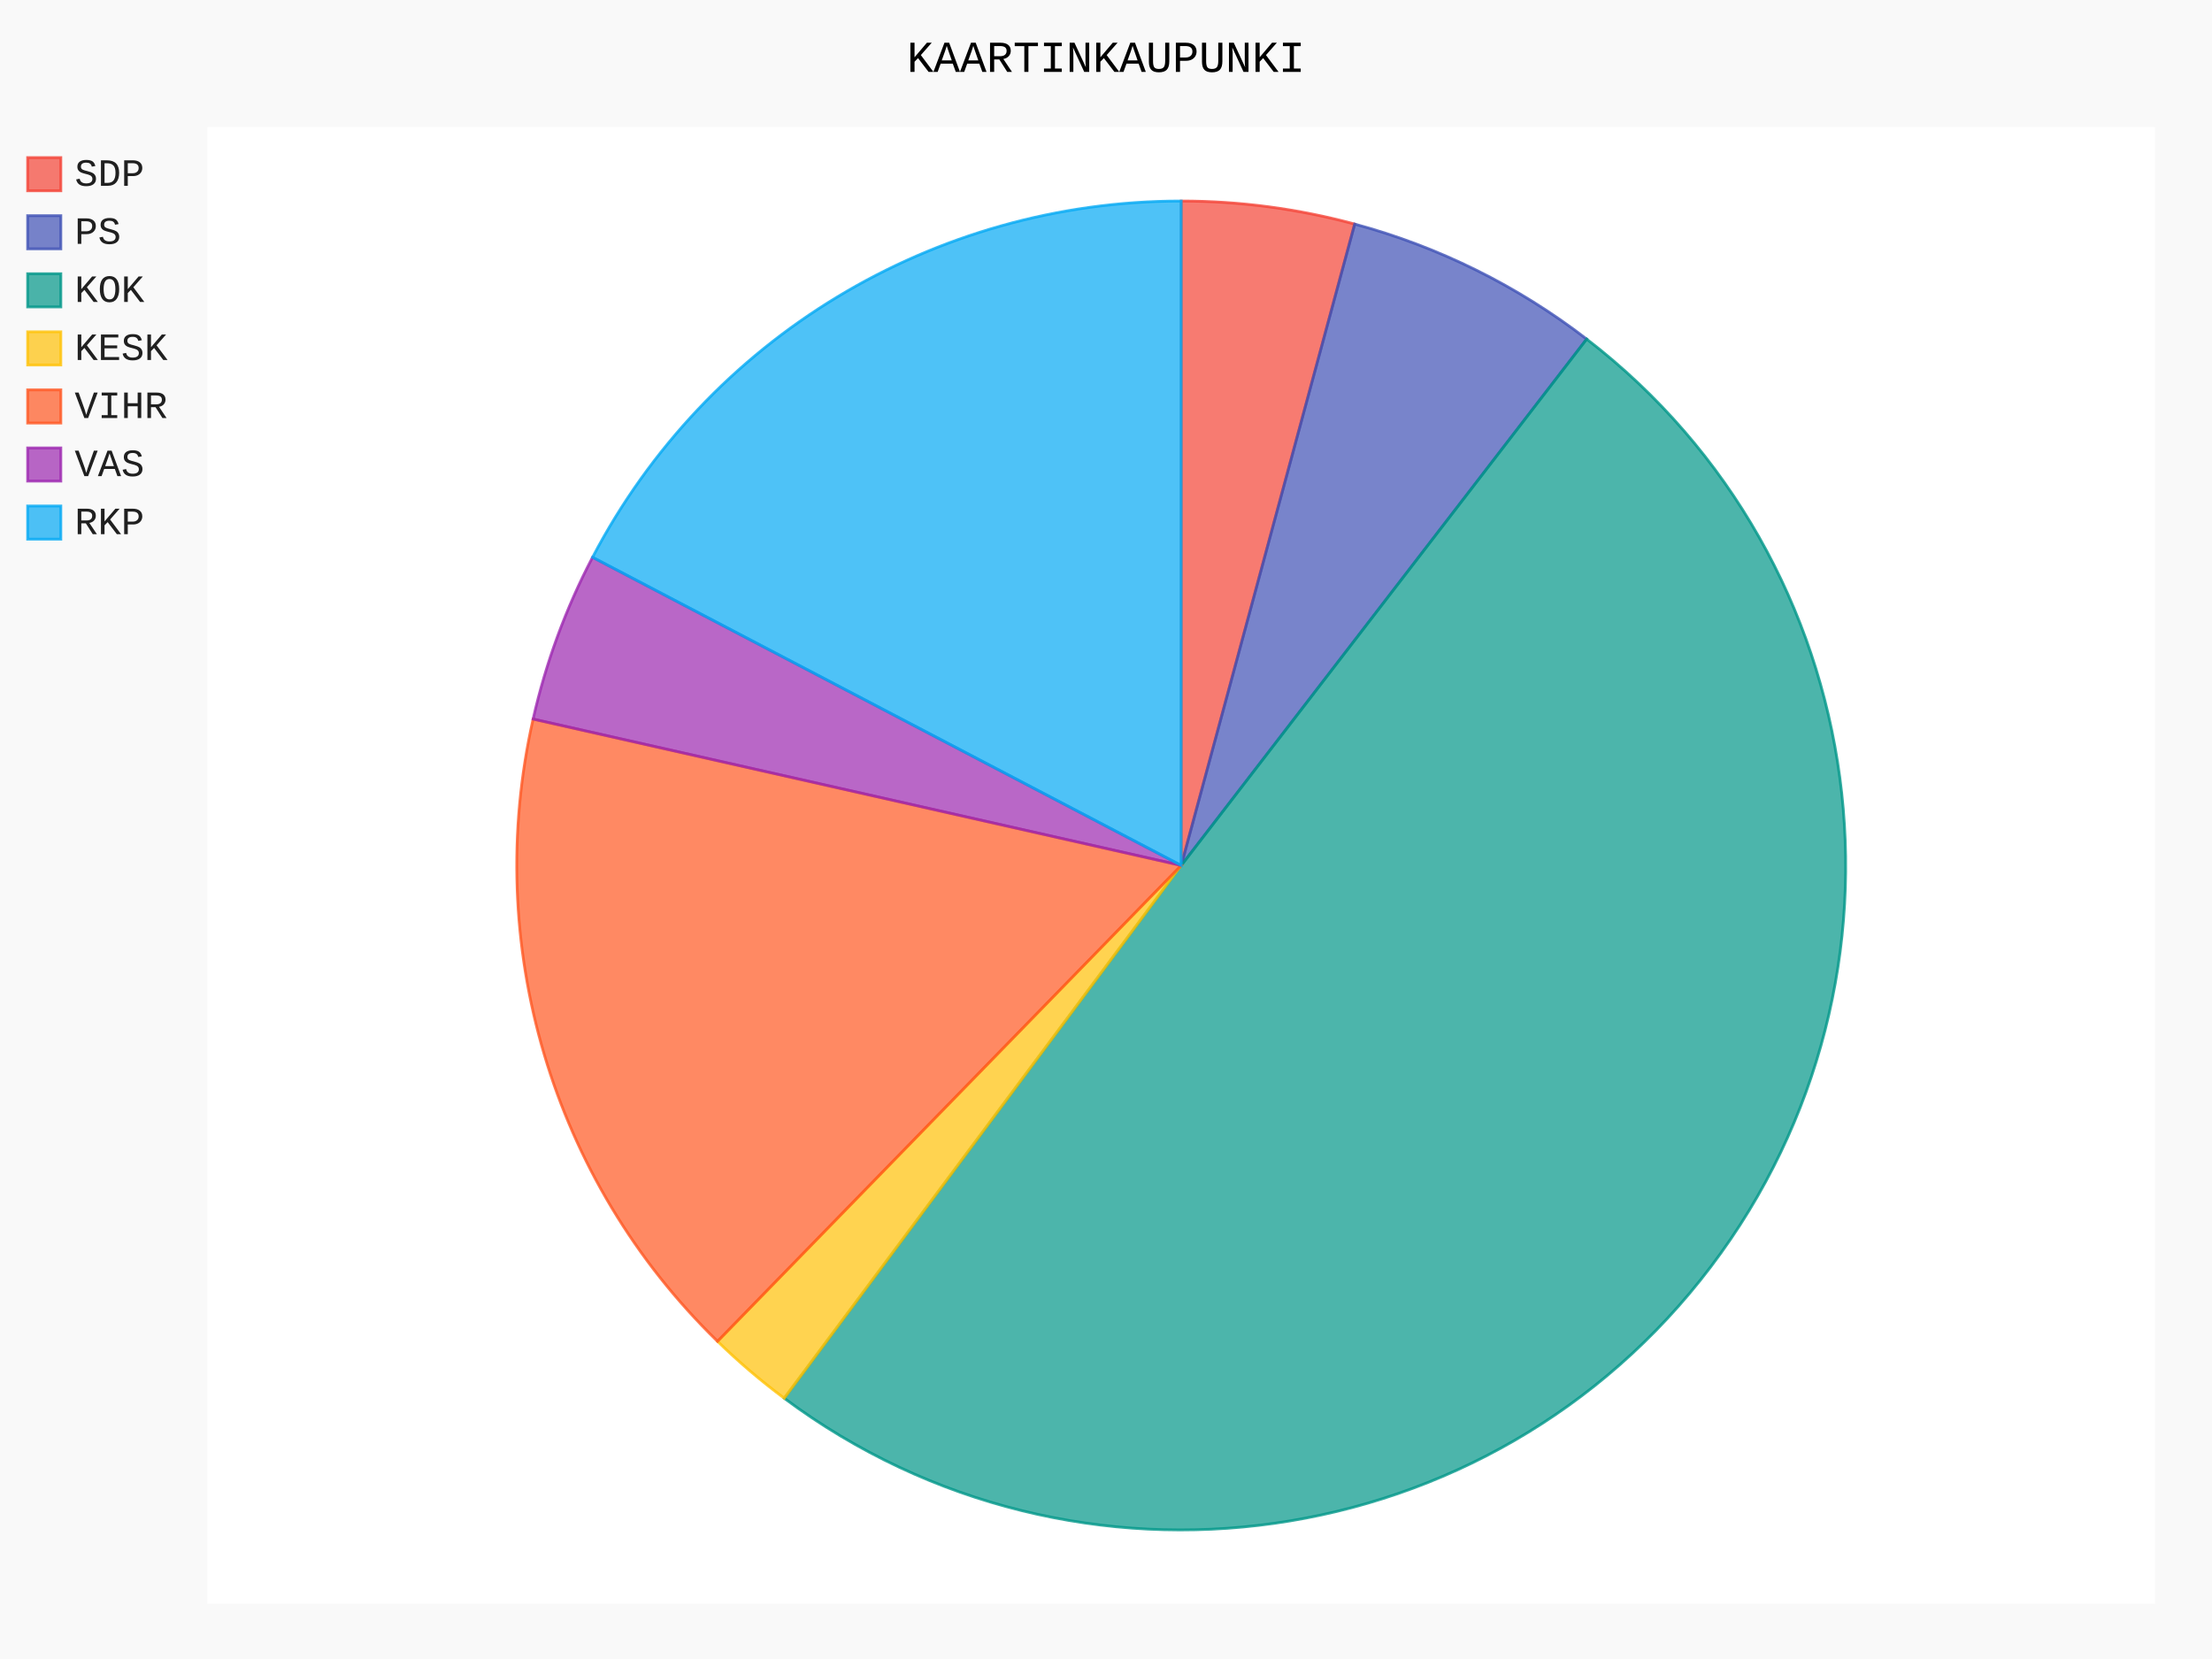
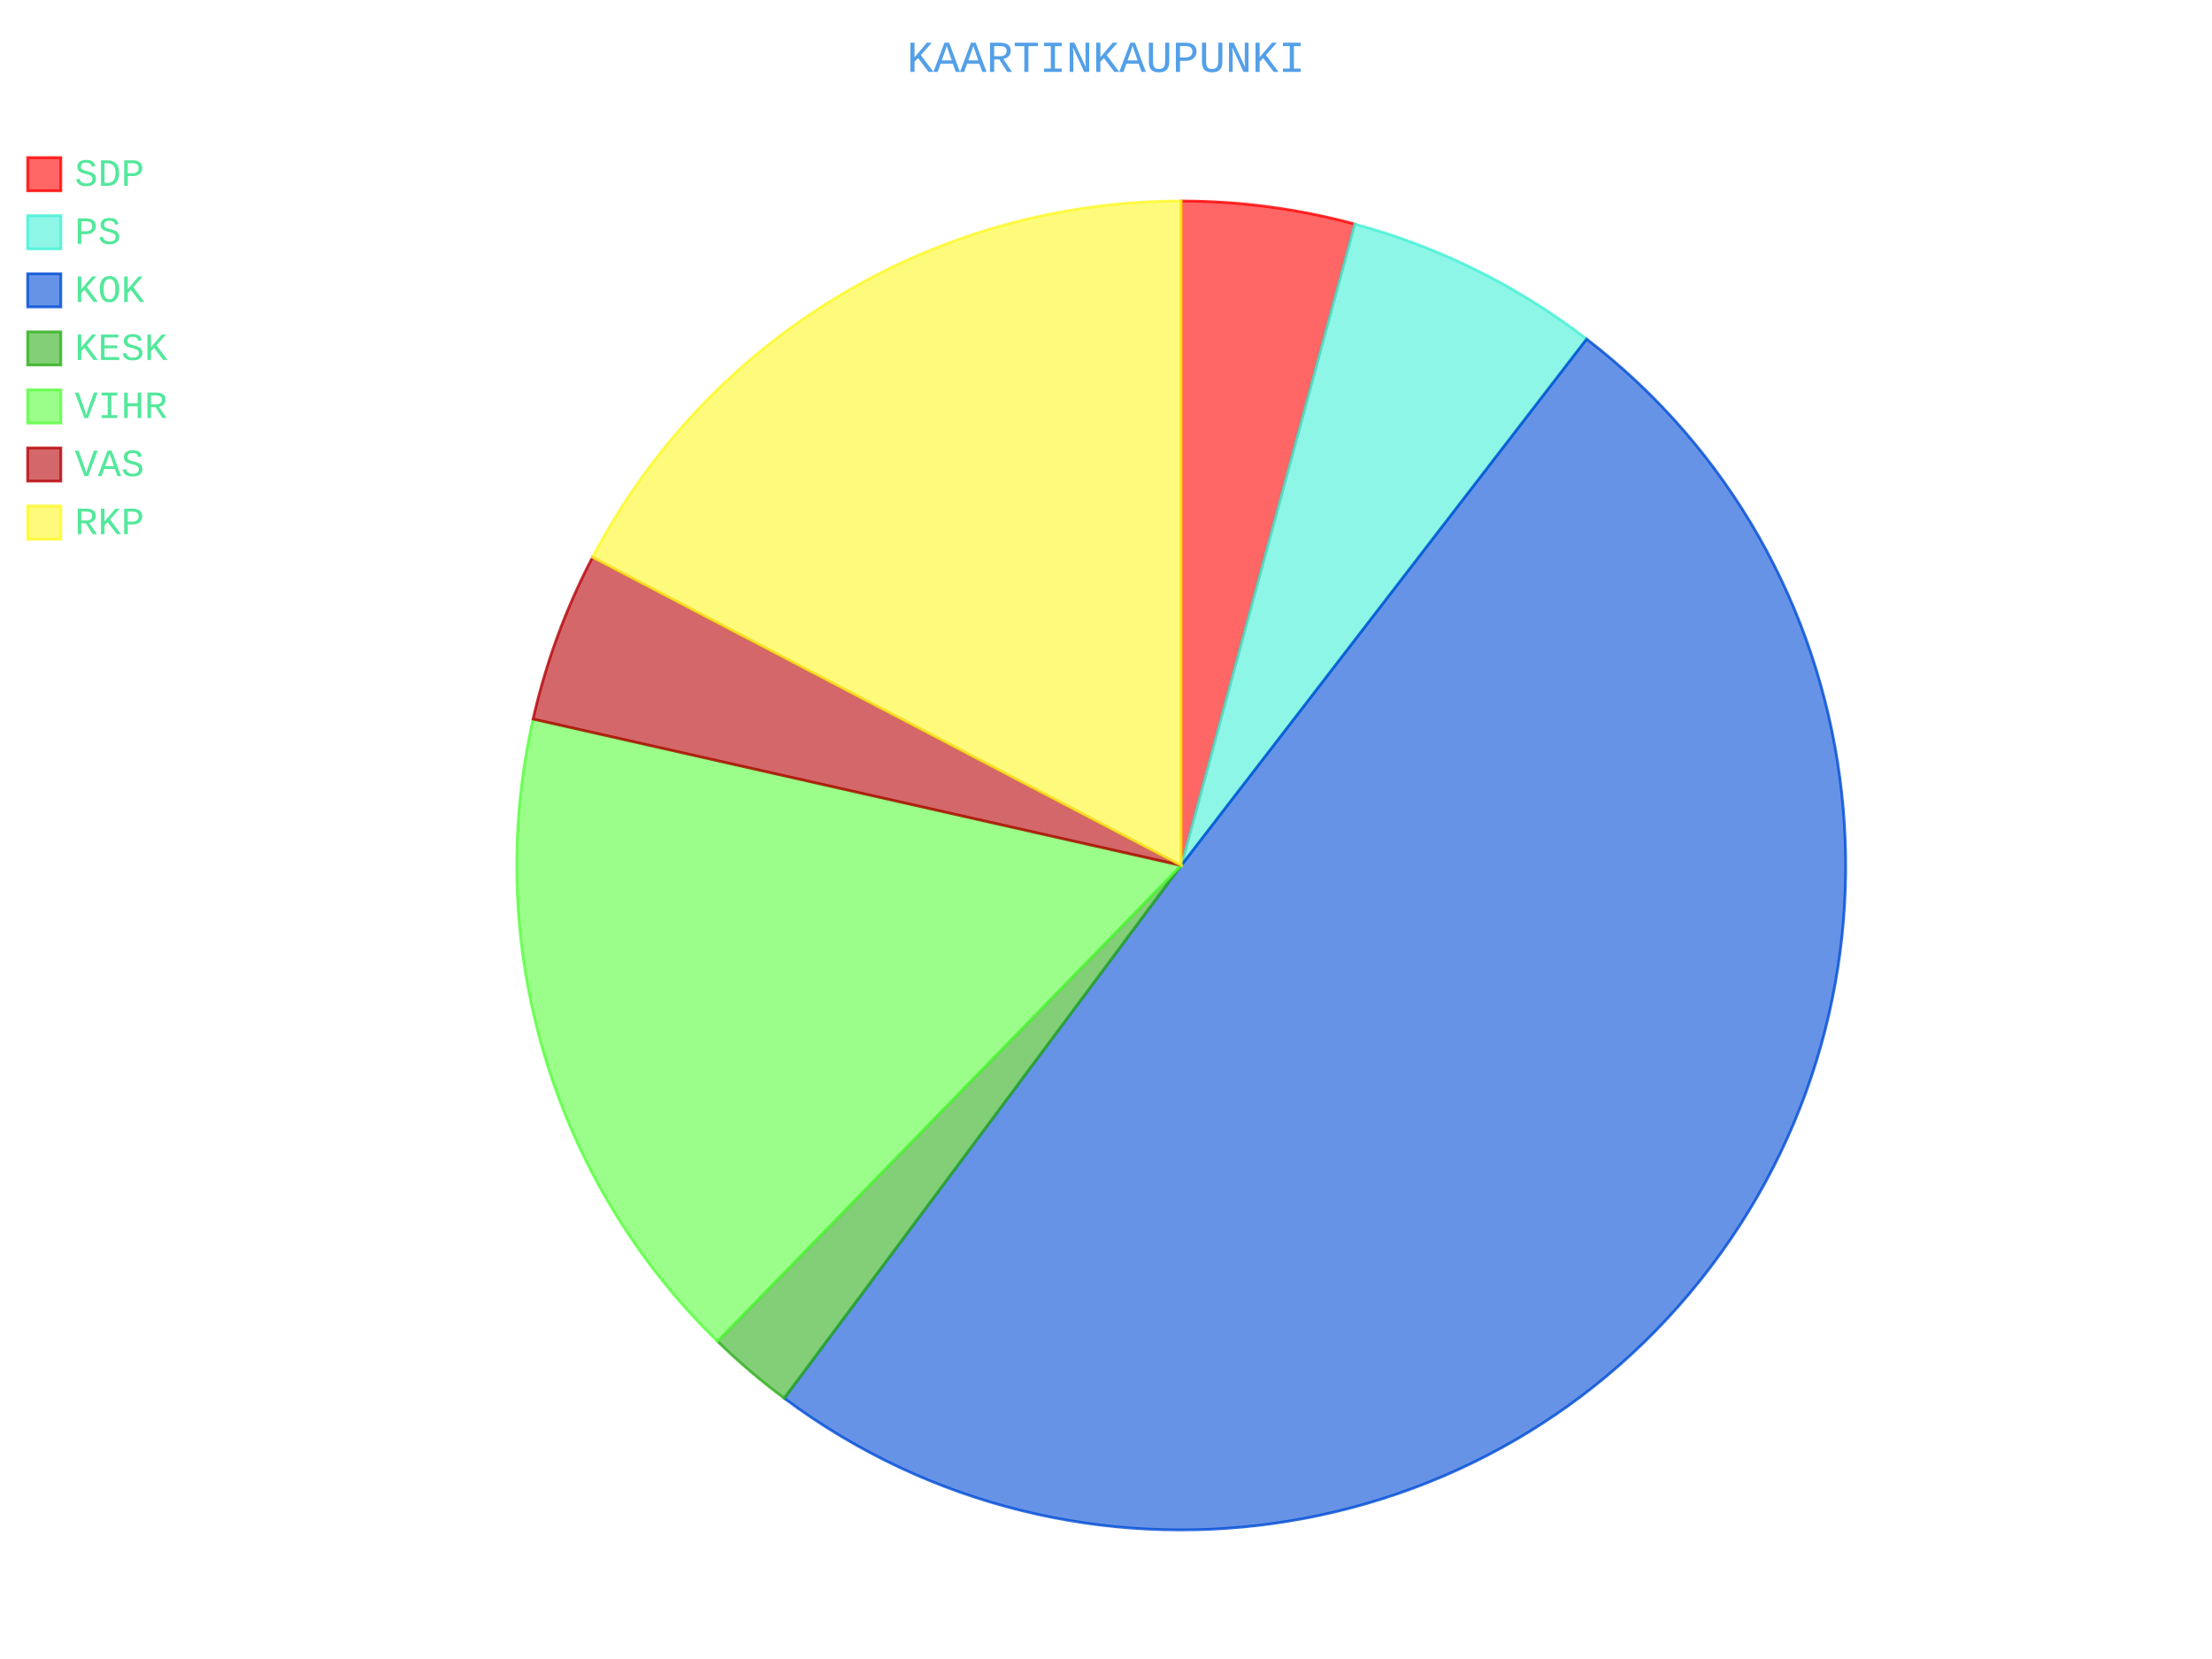
- <svg xmlns="http://www.w3.org/2000/svg" class="pygal-chart" id="chart-bb64fe6d-302a-479b-9354-7e9b9ad5265a" viewBox="0 0 800 600">
+ <svg xmlns="http://www.w3.org/2000/svg" class="pygal-chart" id="chart-a32aa385-3c1d-4c64-8869-cdecb00f56e1" viewBox="0 0 800 600">
  <defs>
-     <style type="text/css">#chart-bb64fe6d-302a-479b-9354-7e9b9ad5265a{-webkit-user-select:none;-webkit-font-smoothing:antialiased;font-family:Consolas,"Liberation Mono",Menlo,Courier,monospace}#chart-bb64fe6d-302a-479b-9354-7e9b9ad5265a .title{font-family:Consolas,"Liberation Mono",Menlo,Courier,monospace;font-size:16px}#chart-bb64fe6d-302a-479b-9354-7e9b9ad5265a .legends .legend text{font-family:Consolas,"Liberation Mono",Menlo,Courier,monospace;font-size:14px}#chart-bb64fe6d-302a-479b-9354-7e9b9ad5265a .axis text{font-family:Consolas,"Liberation Mono",Menlo,Courier,monospace;font-size:10px}#chart-bb64fe6d-302a-479b-9354-7e9b9ad5265a .axis text.major{font-family:Consolas,"Liberation Mono",Menlo,Courier,monospace;font-size:10px}#chart-bb64fe6d-302a-479b-9354-7e9b9ad5265a .text-overlay text.value{font-family:Consolas,"Liberation Mono",Menlo,Courier,monospace;font-size:16px}#chart-bb64fe6d-302a-479b-9354-7e9b9ad5265a .text-overlay text.label{font-family:Consolas,"Liberation Mono",Menlo,Courier,monospace;font-size:10px}#chart-bb64fe6d-302a-479b-9354-7e9b9ad5265a .tooltip{font-family:Consolas,"Liberation Mono",Menlo,Courier,monospace;font-size:14px}#chart-bb64fe6d-302a-479b-9354-7e9b9ad5265a text.no_data{font-family:Consolas,"Liberation Mono",Menlo,Courier,monospace;font-size:64px}
- #chart-bb64fe6d-302a-479b-9354-7e9b9ad5265a{background-color:rgba(249,249,249,1)}#chart-bb64fe6d-302a-479b-9354-7e9b9ad5265a path,#chart-bb64fe6d-302a-479b-9354-7e9b9ad5265a line,#chart-bb64fe6d-302a-479b-9354-7e9b9ad5265a rect,#chart-bb64fe6d-302a-479b-9354-7e9b9ad5265a circle{-webkit-transition:150ms;-moz-transition:150ms;transition:150ms}#chart-bb64fe6d-302a-479b-9354-7e9b9ad5265a .graph &gt; .background{fill:rgba(249,249,249,1)}#chart-bb64fe6d-302a-479b-9354-7e9b9ad5265a .plot &gt; .background{fill:rgba(255,255,255,1)}#chart-bb64fe6d-302a-479b-9354-7e9b9ad5265a .graph{fill:rgba(0,0,0,.87)}#chart-bb64fe6d-302a-479b-9354-7e9b9ad5265a text.no_data{fill:rgba(0,0,0,1)}#chart-bb64fe6d-302a-479b-9354-7e9b9ad5265a .title{fill:rgba(0,0,0,1)}#chart-bb64fe6d-302a-479b-9354-7e9b9ad5265a .legends .legend text{fill:rgba(0,0,0,.87)}#chart-bb64fe6d-302a-479b-9354-7e9b9ad5265a .legends .legend:hover text{fill:rgba(0,0,0,1)}#chart-bb64fe6d-302a-479b-9354-7e9b9ad5265a .axis .line{stroke:rgba(0,0,0,1)}#chart-bb64fe6d-302a-479b-9354-7e9b9ad5265a .axis .guide.line{stroke:rgba(0,0,0,.54)}#chart-bb64fe6d-302a-479b-9354-7e9b9ad5265a .axis .major.line{stroke:rgba(0,0,0,.87)}#chart-bb64fe6d-302a-479b-9354-7e9b9ad5265a .axis text.major{fill:rgba(0,0,0,1)}#chart-bb64fe6d-302a-479b-9354-7e9b9ad5265a .axis.y .guides:hover .guide.line,#chart-bb64fe6d-302a-479b-9354-7e9b9ad5265a .line-graph .axis.x .guides:hover .guide.line,#chart-bb64fe6d-302a-479b-9354-7e9b9ad5265a .stackedline-graph .axis.x .guides:hover .guide.line,#chart-bb64fe6d-302a-479b-9354-7e9b9ad5265a .xy-graph .axis.x .guides:hover .guide.line{stroke:rgba(0,0,0,1)}#chart-bb64fe6d-302a-479b-9354-7e9b9ad5265a .axis .guides:hover text{fill:rgba(0,0,0,1)}#chart-bb64fe6d-302a-479b-9354-7e9b9ad5265a .reactive{fill-opacity:.7;stroke-opacity:.8}#chart-bb64fe6d-302a-479b-9354-7e9b9ad5265a .ci{stroke:rgba(0,0,0,.87)}#chart-bb64fe6d-302a-479b-9354-7e9b9ad5265a .reactive.active,#chart-bb64fe6d-302a-479b-9354-7e9b9ad5265a .active .reactive{fill-opacity:.8;stroke-opacity:.9;stroke-width:4}#chart-bb64fe6d-302a-479b-9354-7e9b9ad5265a .ci .reactive.active{stroke-width:1.5}#chart-bb64fe6d-302a-479b-9354-7e9b9ad5265a .series text{fill:rgba(0,0,0,1)}#chart-bb64fe6d-302a-479b-9354-7e9b9ad5265a .tooltip rect{fill:rgba(255,255,255,1);stroke:rgba(0,0,0,1);-webkit-transition:opacity 150ms;-moz-transition:opacity 150ms;transition:opacity 150ms}#chart-bb64fe6d-302a-479b-9354-7e9b9ad5265a .tooltip .label{fill:rgba(0,0,0,.87)}#chart-bb64fe6d-302a-479b-9354-7e9b9ad5265a .tooltip .label{fill:rgba(0,0,0,.87)}#chart-bb64fe6d-302a-479b-9354-7e9b9ad5265a .tooltip .legend{font-size:.8em;fill:rgba(0,0,0,.54)}#chart-bb64fe6d-302a-479b-9354-7e9b9ad5265a .tooltip .x_label{font-size:.6em;fill:rgba(0,0,0,1)}#chart-bb64fe6d-302a-479b-9354-7e9b9ad5265a .tooltip .xlink{font-size:.5em;text-decoration:underline}#chart-bb64fe6d-302a-479b-9354-7e9b9ad5265a .tooltip .value{font-size:1.5em}#chart-bb64fe6d-302a-479b-9354-7e9b9ad5265a .bound{font-size:.5em}#chart-bb64fe6d-302a-479b-9354-7e9b9ad5265a .max-value{font-size:.75em;fill:rgba(0,0,0,.54)}#chart-bb64fe6d-302a-479b-9354-7e9b9ad5265a .map-element{fill:rgba(255,255,255,1);stroke:rgba(0,0,0,.54) !important}#chart-bb64fe6d-302a-479b-9354-7e9b9ad5265a .map-element .reactive{fill-opacity:inherit;stroke-opacity:inherit}#chart-bb64fe6d-302a-479b-9354-7e9b9ad5265a .color-0,#chart-bb64fe6d-302a-479b-9354-7e9b9ad5265a .color-0 a:visited{stroke:#F44336;fill:#F44336}#chart-bb64fe6d-302a-479b-9354-7e9b9ad5265a .color-1,#chart-bb64fe6d-302a-479b-9354-7e9b9ad5265a .color-1 a:visited{stroke:#3F51B5;fill:#3F51B5}#chart-bb64fe6d-302a-479b-9354-7e9b9ad5265a .color-2,#chart-bb64fe6d-302a-479b-9354-7e9b9ad5265a .color-2 a:visited{stroke:#009688;fill:#009688}#chart-bb64fe6d-302a-479b-9354-7e9b9ad5265a .color-3,#chart-bb64fe6d-302a-479b-9354-7e9b9ad5265a .color-3 a:visited{stroke:#FFC107;fill:#FFC107}#chart-bb64fe6d-302a-479b-9354-7e9b9ad5265a .color-4,#chart-bb64fe6d-302a-479b-9354-7e9b9ad5265a .color-4 a:visited{stroke:#FF5722;fill:#FF5722}#chart-bb64fe6d-302a-479b-9354-7e9b9ad5265a .color-5,#chart-bb64fe6d-302a-479b-9354-7e9b9ad5265a .color-5 a:visited{stroke:#9C27B0;fill:#9C27B0}#chart-bb64fe6d-302a-479b-9354-7e9b9ad5265a .color-6,#chart-bb64fe6d-302a-479b-9354-7e9b9ad5265a .color-6 a:visited{stroke:#03A9F4;fill:#03A9F4}#chart-bb64fe6d-302a-479b-9354-7e9b9ad5265a .text-overlay .color-0 text{fill:black}#chart-bb64fe6d-302a-479b-9354-7e9b9ad5265a .text-overlay .color-1 text{fill:black}#chart-bb64fe6d-302a-479b-9354-7e9b9ad5265a .text-overlay .color-2 text{fill:black}#chart-bb64fe6d-302a-479b-9354-7e9b9ad5265a .text-overlay .color-3 text{fill:black}#chart-bb64fe6d-302a-479b-9354-7e9b9ad5265a .text-overlay .color-4 text{fill:black}#chart-bb64fe6d-302a-479b-9354-7e9b9ad5265a .text-overlay .color-5 text{fill:black}#chart-bb64fe6d-302a-479b-9354-7e9b9ad5265a .text-overlay .color-6 text{fill:black}
- #chart-bb64fe6d-302a-479b-9354-7e9b9ad5265a text.no_data{text-anchor:middle}#chart-bb64fe6d-302a-479b-9354-7e9b9ad5265a .guide.line{fill:none}#chart-bb64fe6d-302a-479b-9354-7e9b9ad5265a .centered{text-anchor:middle}#chart-bb64fe6d-302a-479b-9354-7e9b9ad5265a .title{text-anchor:middle}#chart-bb64fe6d-302a-479b-9354-7e9b9ad5265a .legends .legend text{fill-opacity:1}#chart-bb64fe6d-302a-479b-9354-7e9b9ad5265a .axis.x text{text-anchor:middle}#chart-bb64fe6d-302a-479b-9354-7e9b9ad5265a .axis.x:not(.web) text[transform]{text-anchor:start}#chart-bb64fe6d-302a-479b-9354-7e9b9ad5265a .axis.x:not(.web) text[transform].backwards{text-anchor:end}#chart-bb64fe6d-302a-479b-9354-7e9b9ad5265a .axis.y text{text-anchor:end}#chart-bb64fe6d-302a-479b-9354-7e9b9ad5265a .axis.y text[transform].backwards{text-anchor:start}#chart-bb64fe6d-302a-479b-9354-7e9b9ad5265a .axis.y2 text{text-anchor:start}#chart-bb64fe6d-302a-479b-9354-7e9b9ad5265a .axis.y2 text[transform].backwards{text-anchor:end}#chart-bb64fe6d-302a-479b-9354-7e9b9ad5265a .axis .guide.line{stroke-dasharray:4,4}#chart-bb64fe6d-302a-479b-9354-7e9b9ad5265a .axis .major.guide.line{stroke-dasharray:6,6}#chart-bb64fe6d-302a-479b-9354-7e9b9ad5265a .horizontal .axis.y .guide.line,#chart-bb64fe6d-302a-479b-9354-7e9b9ad5265a .horizontal .axis.y2 .guide.line,#chart-bb64fe6d-302a-479b-9354-7e9b9ad5265a .vertical .axis.x .guide.line{opacity:0}#chart-bb64fe6d-302a-479b-9354-7e9b9ad5265a .horizontal .axis.always_show .guide.line,#chart-bb64fe6d-302a-479b-9354-7e9b9ad5265a .vertical .axis.always_show .guide.line{opacity:1 !important}#chart-bb64fe6d-302a-479b-9354-7e9b9ad5265a .axis.y .guides:hover .guide.line,#chart-bb64fe6d-302a-479b-9354-7e9b9ad5265a .axis.y2 .guides:hover .guide.line,#chart-bb64fe6d-302a-479b-9354-7e9b9ad5265a .axis.x .guides:hover .guide.line{opacity:1}#chart-bb64fe6d-302a-479b-9354-7e9b9ad5265a .axis .guides:hover text{opacity:1}#chart-bb64fe6d-302a-479b-9354-7e9b9ad5265a .nofill{fill:none}#chart-bb64fe6d-302a-479b-9354-7e9b9ad5265a .subtle-fill{fill-opacity:.2}#chart-bb64fe6d-302a-479b-9354-7e9b9ad5265a .dot{stroke-width:1px;fill-opacity:1}#chart-bb64fe6d-302a-479b-9354-7e9b9ad5265a .dot.active{stroke-width:5px}#chart-bb64fe6d-302a-479b-9354-7e9b9ad5265a .dot.negative{fill:transparent}#chart-bb64fe6d-302a-479b-9354-7e9b9ad5265a text,#chart-bb64fe6d-302a-479b-9354-7e9b9ad5265a tspan{stroke:none !important}#chart-bb64fe6d-302a-479b-9354-7e9b9ad5265a .series text.active{opacity:1}#chart-bb64fe6d-302a-479b-9354-7e9b9ad5265a .tooltip rect{fill-opacity:.95;stroke-width:.5}#chart-bb64fe6d-302a-479b-9354-7e9b9ad5265a .tooltip text{fill-opacity:1}#chart-bb64fe6d-302a-479b-9354-7e9b9ad5265a .showable{visibility:hidden}#chart-bb64fe6d-302a-479b-9354-7e9b9ad5265a .showable.shown{visibility:visible}#chart-bb64fe6d-302a-479b-9354-7e9b9ad5265a .gauge-background{fill:rgba(229,229,229,1);stroke:none}#chart-bb64fe6d-302a-479b-9354-7e9b9ad5265a .bg-lines{stroke:rgba(249,249,249,1);stroke-width:2px}</style>
+     <style type="text/css">#chart-a32aa385-3c1d-4c64-8869-cdecb00f56e1{-webkit-user-select:none;-webkit-font-smoothing:antialiased;font-family:Consolas,"Liberation Mono",Menlo,Courier,monospace}#chart-a32aa385-3c1d-4c64-8869-cdecb00f56e1 .title{font-family:Consolas,"Liberation Mono",Menlo,Courier,monospace;font-size:16px}#chart-a32aa385-3c1d-4c64-8869-cdecb00f56e1 .legends .legend text{font-family:Consolas,"Liberation Mono",Menlo,Courier,monospace;font-size:14px}#chart-a32aa385-3c1d-4c64-8869-cdecb00f56e1 .axis text{font-family:Consolas,"Liberation Mono",Menlo,Courier,monospace;font-size:10px}#chart-a32aa385-3c1d-4c64-8869-cdecb00f56e1 .axis text.major{font-family:Consolas,"Liberation Mono",Menlo,Courier,monospace;font-size:10px}#chart-a32aa385-3c1d-4c64-8869-cdecb00f56e1 .text-overlay text.value{font-family:Consolas,"Liberation Mono",Menlo,Courier,monospace;font-size:16px}#chart-a32aa385-3c1d-4c64-8869-cdecb00f56e1 .text-overlay text.label{font-family:Consolas,"Liberation Mono",Menlo,Courier,monospace;font-size:10px}#chart-a32aa385-3c1d-4c64-8869-cdecb00f56e1 .tooltip{font-family:Consolas,"Liberation Mono",Menlo,Courier,monospace;font-size:14px}#chart-a32aa385-3c1d-4c64-8869-cdecb00f56e1 text.no_data{font-family:Consolas,"Liberation Mono",Menlo,Courier,monospace;font-size:64px}
+ #chart-a32aa385-3c1d-4c64-8869-cdecb00f56e1{background-color:transparent}#chart-a32aa385-3c1d-4c64-8869-cdecb00f56e1 path,#chart-a32aa385-3c1d-4c64-8869-cdecb00f56e1 line,#chart-a32aa385-3c1d-4c64-8869-cdecb00f56e1 rect,#chart-a32aa385-3c1d-4c64-8869-cdecb00f56e1 circle{-webkit-transition:1000ms ease-in;-moz-transition:1000ms ease-in;transition:1000ms ease-in}#chart-a32aa385-3c1d-4c64-8869-cdecb00f56e1 .graph &gt; .background{fill:transparent}#chart-a32aa385-3c1d-4c64-8869-cdecb00f56e1 .plot &gt; .background{fill:transparent}#chart-a32aa385-3c1d-4c64-8869-cdecb00f56e1 .graph{fill:#53E89B}#chart-a32aa385-3c1d-4c64-8869-cdecb00f56e1 text.no_data{fill:#53A0E8}#chart-a32aa385-3c1d-4c64-8869-cdecb00f56e1 .title{fill:#53A0E8}#chart-a32aa385-3c1d-4c64-8869-cdecb00f56e1 .legends .legend text{fill:#53E89B}#chart-a32aa385-3c1d-4c64-8869-cdecb00f56e1 .legends .legend:hover text{fill:#53A0E8}#chart-a32aa385-3c1d-4c64-8869-cdecb00f56e1 .axis .line{stroke:#53A0E8}#chart-a32aa385-3c1d-4c64-8869-cdecb00f56e1 .axis .guide.line{stroke:#630C0D}#chart-a32aa385-3c1d-4c64-8869-cdecb00f56e1 .axis .major.line{stroke:#53E89B}#chart-a32aa385-3c1d-4c64-8869-cdecb00f56e1 .axis text.major{fill:#53A0E8}#chart-a32aa385-3c1d-4c64-8869-cdecb00f56e1 .axis.y .guides:hover .guide.line,#chart-a32aa385-3c1d-4c64-8869-cdecb00f56e1 .line-graph .axis.x .guides:hover .guide.line,#chart-a32aa385-3c1d-4c64-8869-cdecb00f56e1 .stackedline-graph .axis.x .guides:hover .guide.line,#chart-a32aa385-3c1d-4c64-8869-cdecb00f56e1 .xy-graph .axis.x .guides:hover .guide.line{stroke:#53A0E8}#chart-a32aa385-3c1d-4c64-8869-cdecb00f56e1 .axis .guides:hover text{fill:#53A0E8}#chart-a32aa385-3c1d-4c64-8869-cdecb00f56e1 .reactive{fill-opacity:.6;stroke-opacity:.8}#chart-a32aa385-3c1d-4c64-8869-cdecb00f56e1 .ci{stroke:#53E89B}#chart-a32aa385-3c1d-4c64-8869-cdecb00f56e1 .reactive.active,#chart-a32aa385-3c1d-4c64-8869-cdecb00f56e1 .active .reactive{fill-opacity:.9;stroke-opacity:.9;stroke-width:4}#chart-a32aa385-3c1d-4c64-8869-cdecb00f56e1 .ci .reactive.active{stroke-width:1.5}#chart-a32aa385-3c1d-4c64-8869-cdecb00f56e1 .series text{fill:#53A0E8}#chart-a32aa385-3c1d-4c64-8869-cdecb00f56e1 .tooltip rect{fill:transparent;stroke:#53A0E8;-webkit-transition:opacity 1000ms ease-in;-moz-transition:opacity 1000ms ease-in;transition:opacity 1000ms ease-in}#chart-a32aa385-3c1d-4c64-8869-cdecb00f56e1 .tooltip .label{fill:#53E89B}#chart-a32aa385-3c1d-4c64-8869-cdecb00f56e1 .tooltip .label{fill:#53E89B}#chart-a32aa385-3c1d-4c64-8869-cdecb00f56e1 .tooltip .legend{font-size:.8em;fill:#630C0D}#chart-a32aa385-3c1d-4c64-8869-cdecb00f56e1 .tooltip .x_label{font-size:.6em;fill:#53A0E8}#chart-a32aa385-3c1d-4c64-8869-cdecb00f56e1 .tooltip .xlink{font-size:.5em;text-decoration:underline}#chart-a32aa385-3c1d-4c64-8869-cdecb00f56e1 .tooltip .value{font-size:1.5em}#chart-a32aa385-3c1d-4c64-8869-cdecb00f56e1 .bound{font-size:.5em}#chart-a32aa385-3c1d-4c64-8869-cdecb00f56e1 .max-value{font-size:.75em;fill:#630C0D}#chart-a32aa385-3c1d-4c64-8869-cdecb00f56e1 .map-element{fill:transparent;stroke:#630C0D !important}#chart-a32aa385-3c1d-4c64-8869-cdecb00f56e1 .map-element .reactive{fill-opacity:inherit;stroke-opacity:inherit}#chart-a32aa385-3c1d-4c64-8869-cdecb00f56e1 .color-0,#chart-a32aa385-3c1d-4c64-8869-cdecb00f56e1 .color-0 a:visited{stroke:#ff0000;fill:#ff0000}#chart-a32aa385-3c1d-4c64-8869-cdecb00f56e1 .color-1,#chart-a32aa385-3c1d-4c64-8869-cdecb00f56e1 .color-1 a:visited{stroke:#42f0d6;fill:#42f0d6}#chart-a32aa385-3c1d-4c64-8869-cdecb00f56e1 .color-2,#chart-a32aa385-3c1d-4c64-8869-cdecb00f56e1 .color-2 a:visited{stroke:#004bd6;fill:#004bd6}#chart-a32aa385-3c1d-4c64-8869-cdecb00f56e1 .color-3,#chart-a32aa385-3c1d-4c64-8869-cdecb00f56e1 .color-3 a:visited{stroke:#30af1d;fill:#30af1d}#chart-a32aa385-3c1d-4c64-8869-cdecb00f56e1 .color-4,#chart-a32aa385-3c1d-4c64-8869-cdecb00f56e1 .color-4 a:visited{stroke:#58fd3f;fill:#58fd3f}#chart-a32aa385-3c1d-4c64-8869-cdecb00f56e1 .color-5,#chart-a32aa385-3c1d-4c64-8869-cdecb00f56e1 .color-5 a:visited{stroke:#b60205;fill:#b60205}#chart-a32aa385-3c1d-4c64-8869-cdecb00f56e1 .color-6,#chart-a32aa385-3c1d-4c64-8869-cdecb00f56e1 .color-6 a:visited{stroke:#fdf926;fill:#fdf926}#chart-a32aa385-3c1d-4c64-8869-cdecb00f56e1 .text-overlay .color-0 text{fill:black}#chart-a32aa385-3c1d-4c64-8869-cdecb00f56e1 .text-overlay .color-1 text{fill:black}#chart-a32aa385-3c1d-4c64-8869-cdecb00f56e1 .text-overlay .color-2 text{fill:black}#chart-a32aa385-3c1d-4c64-8869-cdecb00f56e1 .text-overlay .color-3 text{fill:black}#chart-a32aa385-3c1d-4c64-8869-cdecb00f56e1 .text-overlay .color-4 text{fill:black}#chart-a32aa385-3c1d-4c64-8869-cdecb00f56e1 .text-overlay .color-5 text{fill:black}#chart-a32aa385-3c1d-4c64-8869-cdecb00f56e1 .text-overlay .color-6 text{fill:black}
+ #chart-a32aa385-3c1d-4c64-8869-cdecb00f56e1 text.no_data{text-anchor:middle}#chart-a32aa385-3c1d-4c64-8869-cdecb00f56e1 .guide.line{fill:none}#chart-a32aa385-3c1d-4c64-8869-cdecb00f56e1 .centered{text-anchor:middle}#chart-a32aa385-3c1d-4c64-8869-cdecb00f56e1 .title{text-anchor:middle}#chart-a32aa385-3c1d-4c64-8869-cdecb00f56e1 .legends .legend text{fill-opacity:1}#chart-a32aa385-3c1d-4c64-8869-cdecb00f56e1 .axis.x text{text-anchor:middle}#chart-a32aa385-3c1d-4c64-8869-cdecb00f56e1 .axis.x:not(.web) text[transform]{text-anchor:start}#chart-a32aa385-3c1d-4c64-8869-cdecb00f56e1 .axis.x:not(.web) text[transform].backwards{text-anchor:end}#chart-a32aa385-3c1d-4c64-8869-cdecb00f56e1 .axis.y text{text-anchor:end}#chart-a32aa385-3c1d-4c64-8869-cdecb00f56e1 .axis.y text[transform].backwards{text-anchor:start}#chart-a32aa385-3c1d-4c64-8869-cdecb00f56e1 .axis.y2 text{text-anchor:start}#chart-a32aa385-3c1d-4c64-8869-cdecb00f56e1 .axis.y2 text[transform].backwards{text-anchor:end}#chart-a32aa385-3c1d-4c64-8869-cdecb00f56e1 .axis .guide.line{stroke-dasharray:4,4}#chart-a32aa385-3c1d-4c64-8869-cdecb00f56e1 .axis .major.guide.line{stroke-dasharray:6,6}#chart-a32aa385-3c1d-4c64-8869-cdecb00f56e1 .horizontal .axis.y .guide.line,#chart-a32aa385-3c1d-4c64-8869-cdecb00f56e1 .horizontal .axis.y2 .guide.line,#chart-a32aa385-3c1d-4c64-8869-cdecb00f56e1 .vertical .axis.x .guide.line{opacity:0}#chart-a32aa385-3c1d-4c64-8869-cdecb00f56e1 .horizontal .axis.always_show .guide.line,#chart-a32aa385-3c1d-4c64-8869-cdecb00f56e1 .vertical .axis.always_show .guide.line{opacity:1 !important}#chart-a32aa385-3c1d-4c64-8869-cdecb00f56e1 .axis.y .guides:hover .guide.line,#chart-a32aa385-3c1d-4c64-8869-cdecb00f56e1 .axis.y2 .guides:hover .guide.line,#chart-a32aa385-3c1d-4c64-8869-cdecb00f56e1 .axis.x .guides:hover .guide.line{opacity:1}#chart-a32aa385-3c1d-4c64-8869-cdecb00f56e1 .axis .guides:hover text{opacity:1}#chart-a32aa385-3c1d-4c64-8869-cdecb00f56e1 .nofill{fill:none}#chart-a32aa385-3c1d-4c64-8869-cdecb00f56e1 .subtle-fill{fill-opacity:.2}#chart-a32aa385-3c1d-4c64-8869-cdecb00f56e1 .dot{stroke-width:1px;fill-opacity:1}#chart-a32aa385-3c1d-4c64-8869-cdecb00f56e1 .dot.active{stroke-width:5px}#chart-a32aa385-3c1d-4c64-8869-cdecb00f56e1 .dot.negative{fill:transparent}#chart-a32aa385-3c1d-4c64-8869-cdecb00f56e1 text,#chart-a32aa385-3c1d-4c64-8869-cdecb00f56e1 tspan{stroke:none !important}#chart-a32aa385-3c1d-4c64-8869-cdecb00f56e1 .series text.active{opacity:1}#chart-a32aa385-3c1d-4c64-8869-cdecb00f56e1 .tooltip rect{fill-opacity:.95;stroke-width:.5}#chart-a32aa385-3c1d-4c64-8869-cdecb00f56e1 .tooltip text{fill-opacity:1}#chart-a32aa385-3c1d-4c64-8869-cdecb00f56e1 .showable{visibility:hidden}#chart-a32aa385-3c1d-4c64-8869-cdecb00f56e1 .showable.shown{visibility:visible}#chart-a32aa385-3c1d-4c64-8869-cdecb00f56e1 .gauge-background{fill:rgba(229,229,229,1);stroke:none}#chart-a32aa385-3c1d-4c64-8869-cdecb00f56e1 .bg-lines{stroke:transparent;stroke-width:2px}</style>
  </defs>
  <g class="graph pie-graph vertical">
    <rect class="background" height="600" width="800" x="0" y="0" />
    <g class="plot" transform="translate(75, 46)">
      <rect class="background" height="534" width="704.4" x="0" y="0" />
      <g class="series serie-0 color-0">
        <g class="slices">
          <g class="slice">
            <path class="slice reactive tooltip-trigger" d="M352.2 26.7 A240.3 240.3 0 0 1 414.936 35.034 L352.2 267 A0 0 0 0 0 352.2 267 z" />
          </g>
        </g>
      </g>
      <g class="series serie-1 color-1">
        <g class="slices">
          <g class="slice">
            <path class="slice reactive tooltip-trigger" d="M414.936 35.034 A240.3 240.3 0 0 1 498.835 76.626 L352.2 267 A0 0 0 0 0 352.2 267 z" />
          </g>
        </g>
      </g>
      <g class="series serie-2 color-2">
        <g class="slices">
          <g class="slice">
            <path class="slice reactive tooltip-trigger" d="M498.835 76.626 A240.3 240.3 0 0 1 208.631 459.697 L352.2 267 A0 0 0 0 0 352.2 267 z" />
          </g>
        </g>
      </g>
      <g class="series serie-3 color-3">
        <g class="slices">
          <g class="slice">
            <path class="slice reactive tooltip-trigger" d="M208.631 459.697 A240.3 240.3 0 0 1 184.507 439.113 L352.2 267 A0 0 0 0 0 352.2 267 z" />
          </g>
        </g>
      </g>
      <g class="series serie-4 color-4">
        <g class="slices">
          <g class="slice">
            <path class="slice reactive tooltip-trigger" d="M184.507 439.113 A240.3 240.3 0 0 1 117.803 214.064 L352.2 267 A0 0 0 0 0 352.2 267 z" />
          </g>
        </g>
      </g>
      <g class="series serie-5 color-5">
        <g class="slices">
          <g class="slice">
            <path class="slice reactive tooltip-trigger" d="M117.803 214.064 A240.3 240.3 0 0 1 139.305 155.556 L352.2 267 A0 0 0 0 0 352.2 267 z" />
          </g>
        </g>
      </g>
      <g class="series serie-6 color-6">
        <g class="slices">
          <g class="slice">
            <path class="slice reactive tooltip-trigger" d="M139.305 155.556 A240.3 240.3 0 0 1 352.2 26.7 L352.2 267 A0 0 0 0 0 352.2 267 z" />
          </g>
        </g>
      </g>
    </g>
    <g class="titles">
      <text class="title plot_title" x="400.0" y="26">KAARTINKAUPUNKI</text>
    </g>
    <g class="plot overlay" transform="translate(75, 46)">
      <g class="series serie-0 color-0" />
      <g class="series serie-1 color-1" />
      <g class="series serie-2 color-2" />
      <g class="series serie-3 color-3" />
      <g class="series serie-4 color-4" />
      <g class="series serie-5 color-5" />
      <g class="series serie-6 color-6" />
    </g>
    <g class="plot text-overlay" transform="translate(75, 46)">
      <g class="series serie-0 color-0" />
      <g class="series serie-1 color-1" />
      <g class="series serie-2 color-2" />
      <g class="series serie-3 color-3" />
      <g class="series serie-4 color-4" />
      <g class="series serie-5 color-5" />
      <g class="series serie-6 color-6" />
    </g>
    <g class="plot tooltip-overlay" transform="translate(75, 46)">
      <g class="tooltip" style="opacity: 0" transform="translate(0 0)">
        <rect class="tooltip-box" height="0" rx="0" ry="0" width="0" />
        <g class="text" />
      </g>
    </g>
    <g class="legends" transform="translate(10, 56)">
      <g class="legend reactive activate-serie" id="activate-serie-0">
        <rect class="color-0 reactive" height="12" width="12" x="0.0" y="1.0" />
        <text x="17.0" y="11.2">SDP</text>
      </g>
      <g class="legend reactive activate-serie" id="activate-serie-1">
        <rect class="color-1 reactive" height="12" width="12" x="0.0" y="22.0" />
        <text x="17.0" y="32.2">PS</text>
      </g>
      <g class="legend reactive activate-serie" id="activate-serie-2">
        <rect class="color-2 reactive" height="12" width="12" x="0.0" y="43.0" />
        <text x="17.0" y="53.2">KOK</text>
      </g>
      <g class="legend reactive activate-serie" id="activate-serie-3">
        <rect class="color-3 reactive" height="12" width="12" x="0.0" y="64.0" />
        <text x="17.0" y="74.2">KESK</text>
      </g>
      <g class="legend reactive activate-serie" id="activate-serie-4">
        <rect class="color-4 reactive" height="12" width="12" x="0.0" y="85.0" />
        <text x="17.0" y="95.2">VIHR</text>
      </g>
      <g class="legend reactive activate-serie" id="activate-serie-5">
        <rect class="color-5 reactive" height="12" width="12" x="0.0" y="106.0" />
        <text x="17.0" y="116.2">VAS</text>
      </g>
      <g class="legend reactive activate-serie" id="activate-serie-6">
        <rect class="color-6 reactive" height="12" width="12" x="0.0" y="127.0" />
        <text x="17.0" y="137.2">RKP</text>
      </g>
    </g>
    <g class="legends" transform="translate(790, 56)" />
  </g>
</svg>
